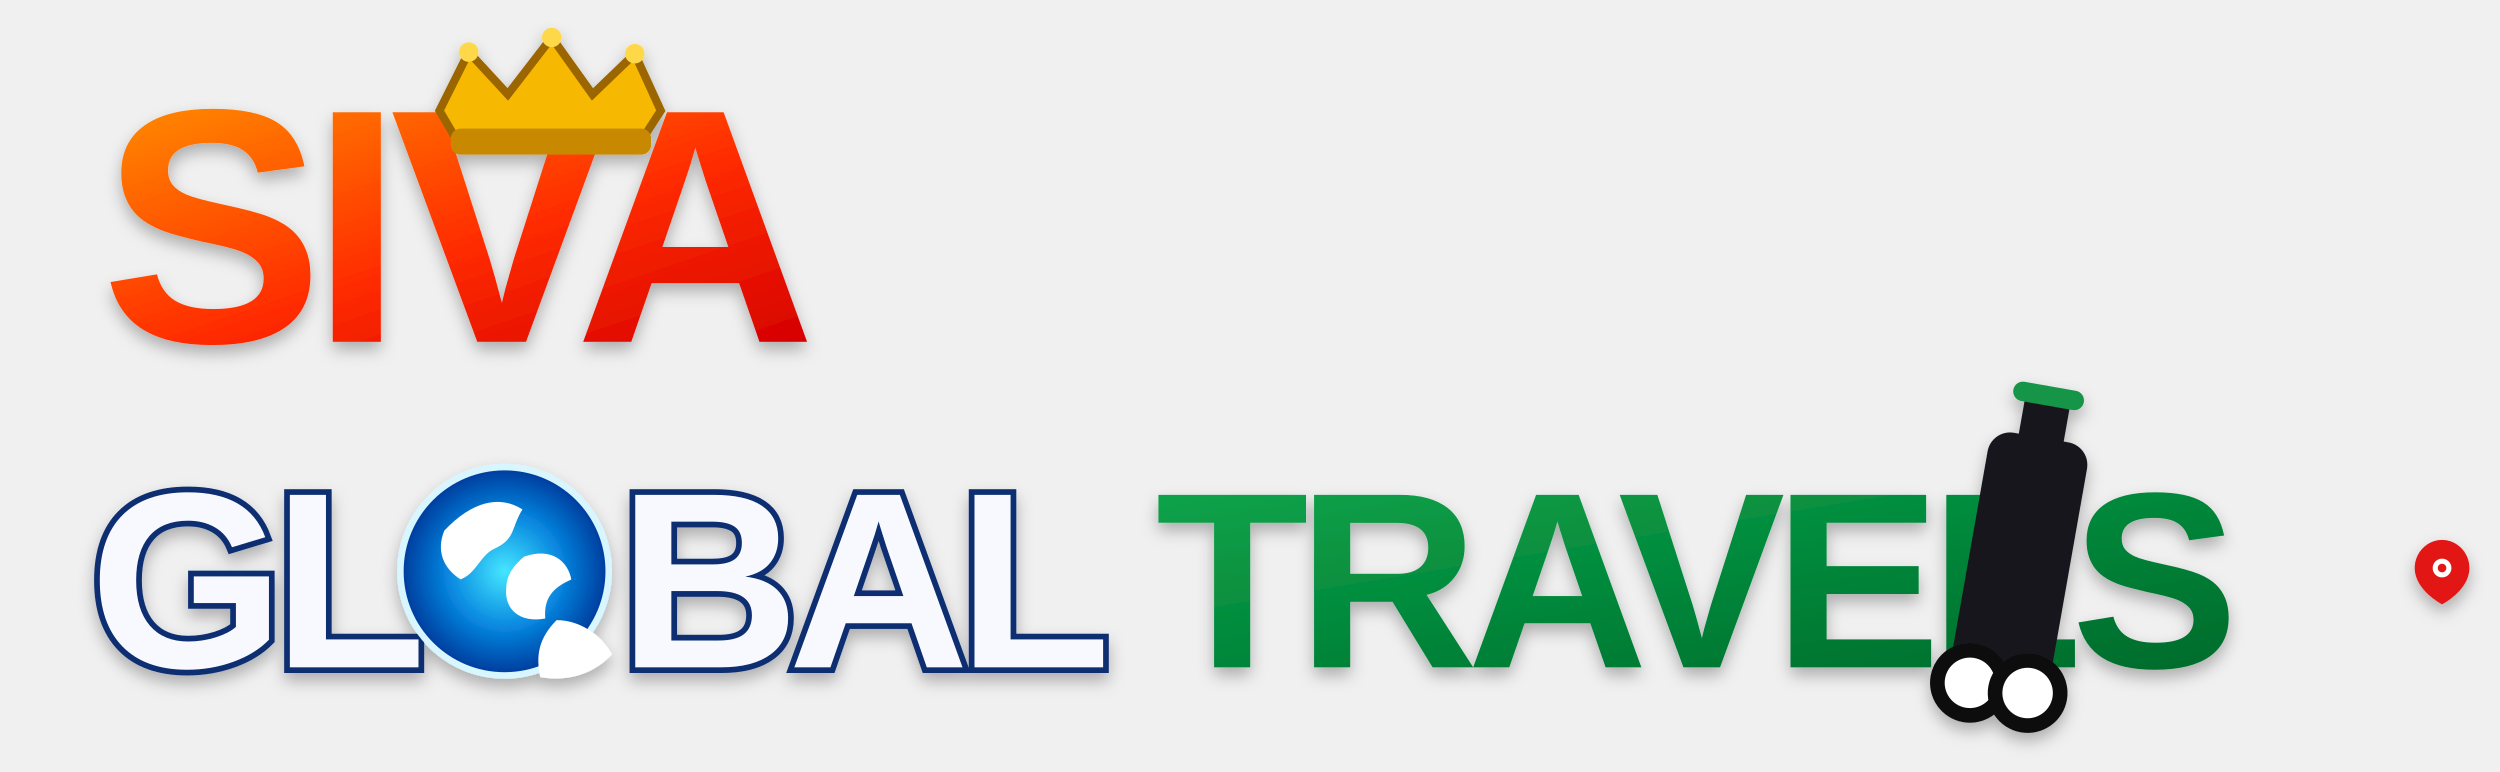
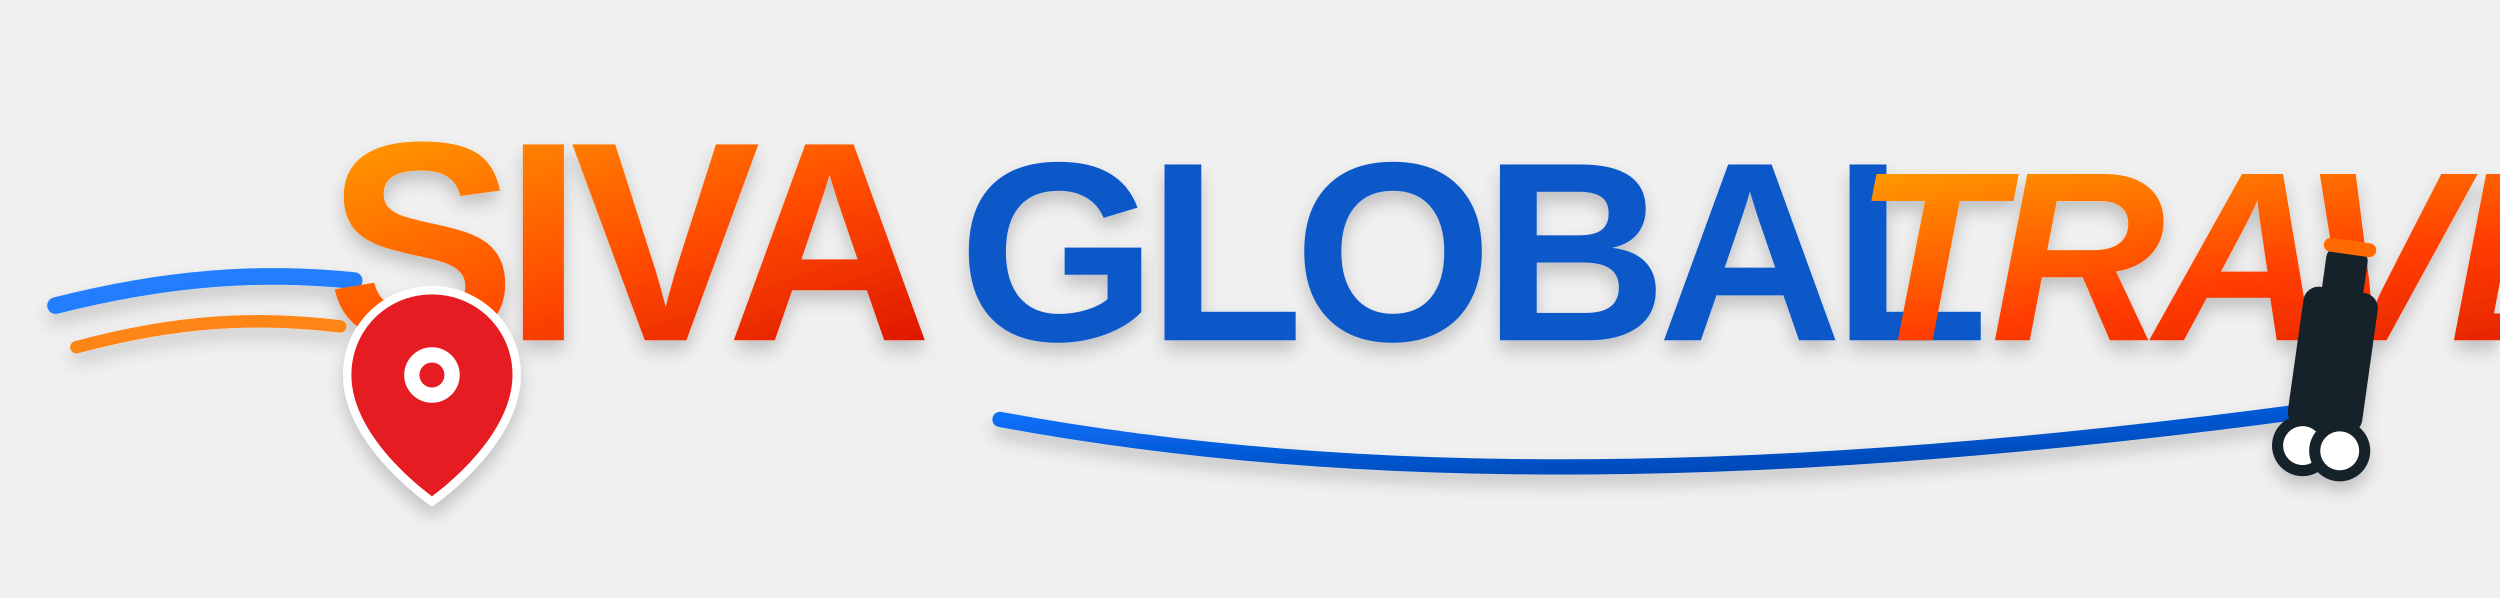
- <svg xmlns="http://www.w3.org/2000/svg" viewBox="0 0 1536 474">
+ <svg xmlns="http://www.w3.org/2000/svg" viewBox="0 0 1800 430" role="img" aria-labelledby="title desc">
  <defs>
-     <linearGradient id="r" x1="0" y1="0" x2="1" y2="1">
-       <stop stop-color="#ff8a00" />
-       <stop offset=".55" stop-color="#ff2b00" />
-       <stop offset="1" stop-color="#d50000" />
+     <linearGradient id="siva" x1="0" y1="0" x2="1" y2="1">
+       <stop stop-color="#ff9a00" />
+       <stop offset=".55" stop-color="#ff4b00" />
+       <stop offset="1" stop-color="#df1600" />
    </linearGradient>
-     <linearGradient id="g" x1="0" y1="0" x2="1" y2="1">
-       <stop stop-color="#0aa34a" />
-       <stop offset="1" stop-color="#006b2b" />
+     <linearGradient id="travels" x1="0" y1="0" x2="1" y2="1">
+       <stop stop-color="#ff9a00" />
+       <stop offset=".5" stop-color="#ff3d00" />
+       <stop offset="1" stop-color="#d91600" />
    </linearGradient>
-     <radialGradient id="e">
-       <stop stop-color="#45e6ff" />
-       <stop offset=".55" stop-color="#0786df" />
-       <stop offset="1" stop-color="#003a9b" />
-     </radialGradient>
-     <filter id="s">
-       <feDropShadow dx="0" dy="5" stdDeviation="5" flood-opacity=".28" />
+     <linearGradient id="blue" x1="0" y1="0" x2="1" y2="1">
+       <stop stop-color="#0a72ff" />
+       <stop offset="1" stop-color="#0040a8" />
+     </linearGradient>
+     <filter id="shadow">
+       <feDropShadow dx="0" dy="7" stdDeviation="6" flood-opacity=".20" />
    </filter>
  </defs>
-   <g filter="url(#s)">
-     <text x="62" y="210" font-family="Arial Black,Arial,sans-serif" font-size="205" font-weight="900" letter-spacing="-8" fill="url(#r)">SIVA</text>
-     <g transform="translate(270 20)">
-       <path d="M0 48 L18 12 L42 38 L69 3 L94 38 L120 13 L136 48 L125 65 L10 65 Z" fill="#f6b800" stroke="#9b6500" stroke-width="5" />
-       <circle cx="18" cy="12" r="6" fill="#ffd84a" />
-       <circle cx="69" cy="3" r="6" fill="#ffd84a" />
-       <circle cx="120" cy="13" r="6" fill="#ffd84a" />
-       <rect x="7" y="59" width="123" height="16" rx="6" fill="#c88900" />
+   <g filter="url(#shadow)">
+     <g transform="translate(40 205)">
+       <path d="M0 15 C80 -5 145 -10 215 -3" fill="none" stroke="#0a72ff" stroke-width="12" stroke-linecap="round" opacity=".9" />
+       <path d="M15 45 C90 25 145 23 205 30" fill="none" stroke="#ff7a00" stroke-width="9" stroke-linecap="round" opacity=".9" />
    </g>
-     <text x="55" y="410" font-family="Arial Black,Arial,sans-serif" font-size="154" font-weight="900" letter-spacing="-7" fill="#f7f9ff" stroke="#0b2d70" stroke-width="7" paint-order="stroke">GL</text>
-     <g transform="translate(245 286)">
-       <circle cx="65" cy="65" r="64" fill="url(#e)" stroke="#d7f6ff" stroke-width="4" />
-       <path d="M28 40c17-18 34-22 48-13-7 11-4 18-17 24-9 4-11 15-21 19-11-7-15-18-10-30zm49 16c17-6 27 3 29 14-11 5-17 11-16 24-16 3-25-6-24-18 0-9 5-15 11-20zm20 39c15 0 28 10 34 21-11 12-27 17-44 14-3-13-1-24 10-35z" fill="#fff" />
+     <text x="235" y="245" font-family="Arial Black,Arial,sans-serif" font-size="205" font-weight="900" letter-spacing="-9" fill="url(#siva)">SIVA</text>
+     <text x="690" y="245" font-family="Arial Black,Arial,sans-serif" font-size="184" font-weight="900" letter-spacing="-7" fill="#0758c9">GLOBAL</text>
+     <text x="1335" y="245" font-family="Arial Black,Arial,sans-serif" font-size="174" font-weight="900" font-style="italic" letter-spacing="-8" fill="url(#travels)">TRAVELS</text>
+     <path d="M720 302 C980 350 1280 347 1660 296" fill="none" stroke="url(#blue)" stroke-width="11" stroke-linecap="round" />
+     <g transform="translate(250 270)">
+       <path d="M0 0 C0 -34 27 -61 61 -61s61 27 61 61c0 49-61 91-61 91S0 49 0 0z" fill="#e51b23" stroke="#fff" stroke-width="6" />
+       <circle cx="61" cy="0" r="20" fill="#fff" />
+       <circle cx="61" cy="0" r="9" fill="#e51b23" />
    </g>
-     <text x="380" y="410" font-family="Arial Black,Arial,sans-serif" font-size="154" font-weight="900" letter-spacing="-7" fill="#f7f9ff" stroke="#0b2d70" stroke-width="7" paint-order="stroke">BAL</text>
-     <text x="710" y="410" font-family="Arial Black,Arial,sans-serif" font-size="154" font-weight="900" letter-spacing="-7" fill="url(#g)">TRAVELS</text>
-     <g transform="translate(1195 230) rotate(10)">
-       <rect x="34" y="28" width="62" height="151" rx="14" fill="#15191d" />
-       <rect x="51" y="0" width="28" height="45" rx="7" fill="#15191d" />
-       <rect x="43" y="-4" width="44" height="12" rx="6" fill="#159447" />
-       <circle cx="48" cy="184" r="20" fill="#fff" stroke="#111" stroke-width="9" />
-       <circle cx="84" cy="184" r="20" fill="#fff" stroke="#111" stroke-width="9" />
-     </g>
-     <g transform="translate(1150 265) scale(.24)">
-       <path d="M1390 350c0-40 32-72 70-72s70 32 70 72c0 57-70 93-70 93s-70-36-70-93z" fill="#e31818" />
-       <circle cx="1460" cy="350" r="24" fill="#fff" />
-       <circle cx="1460" cy="350" r="11" fill="#e31818" />
+     <g transform="translate(1660 205) rotate(8)">
+       <rect x="0" y="0" width="54" height="102" rx="11" fill="#18212b" />
+       <rect x="12" y="-30" width="30" height="42" rx="8" fill="#18212b" />
+       <circle cx="14" cy="115" r="18" fill="#fff" stroke="#18212b" stroke-width="8" />
+       <circle cx="41" cy="115" r="18" fill="#fff" stroke="#18212b" stroke-width="8" />
+       <path d="M14 -31h28" stroke="#ff6b00" stroke-width="10" stroke-linecap="round" />
    </g>
  </g>
</svg>
